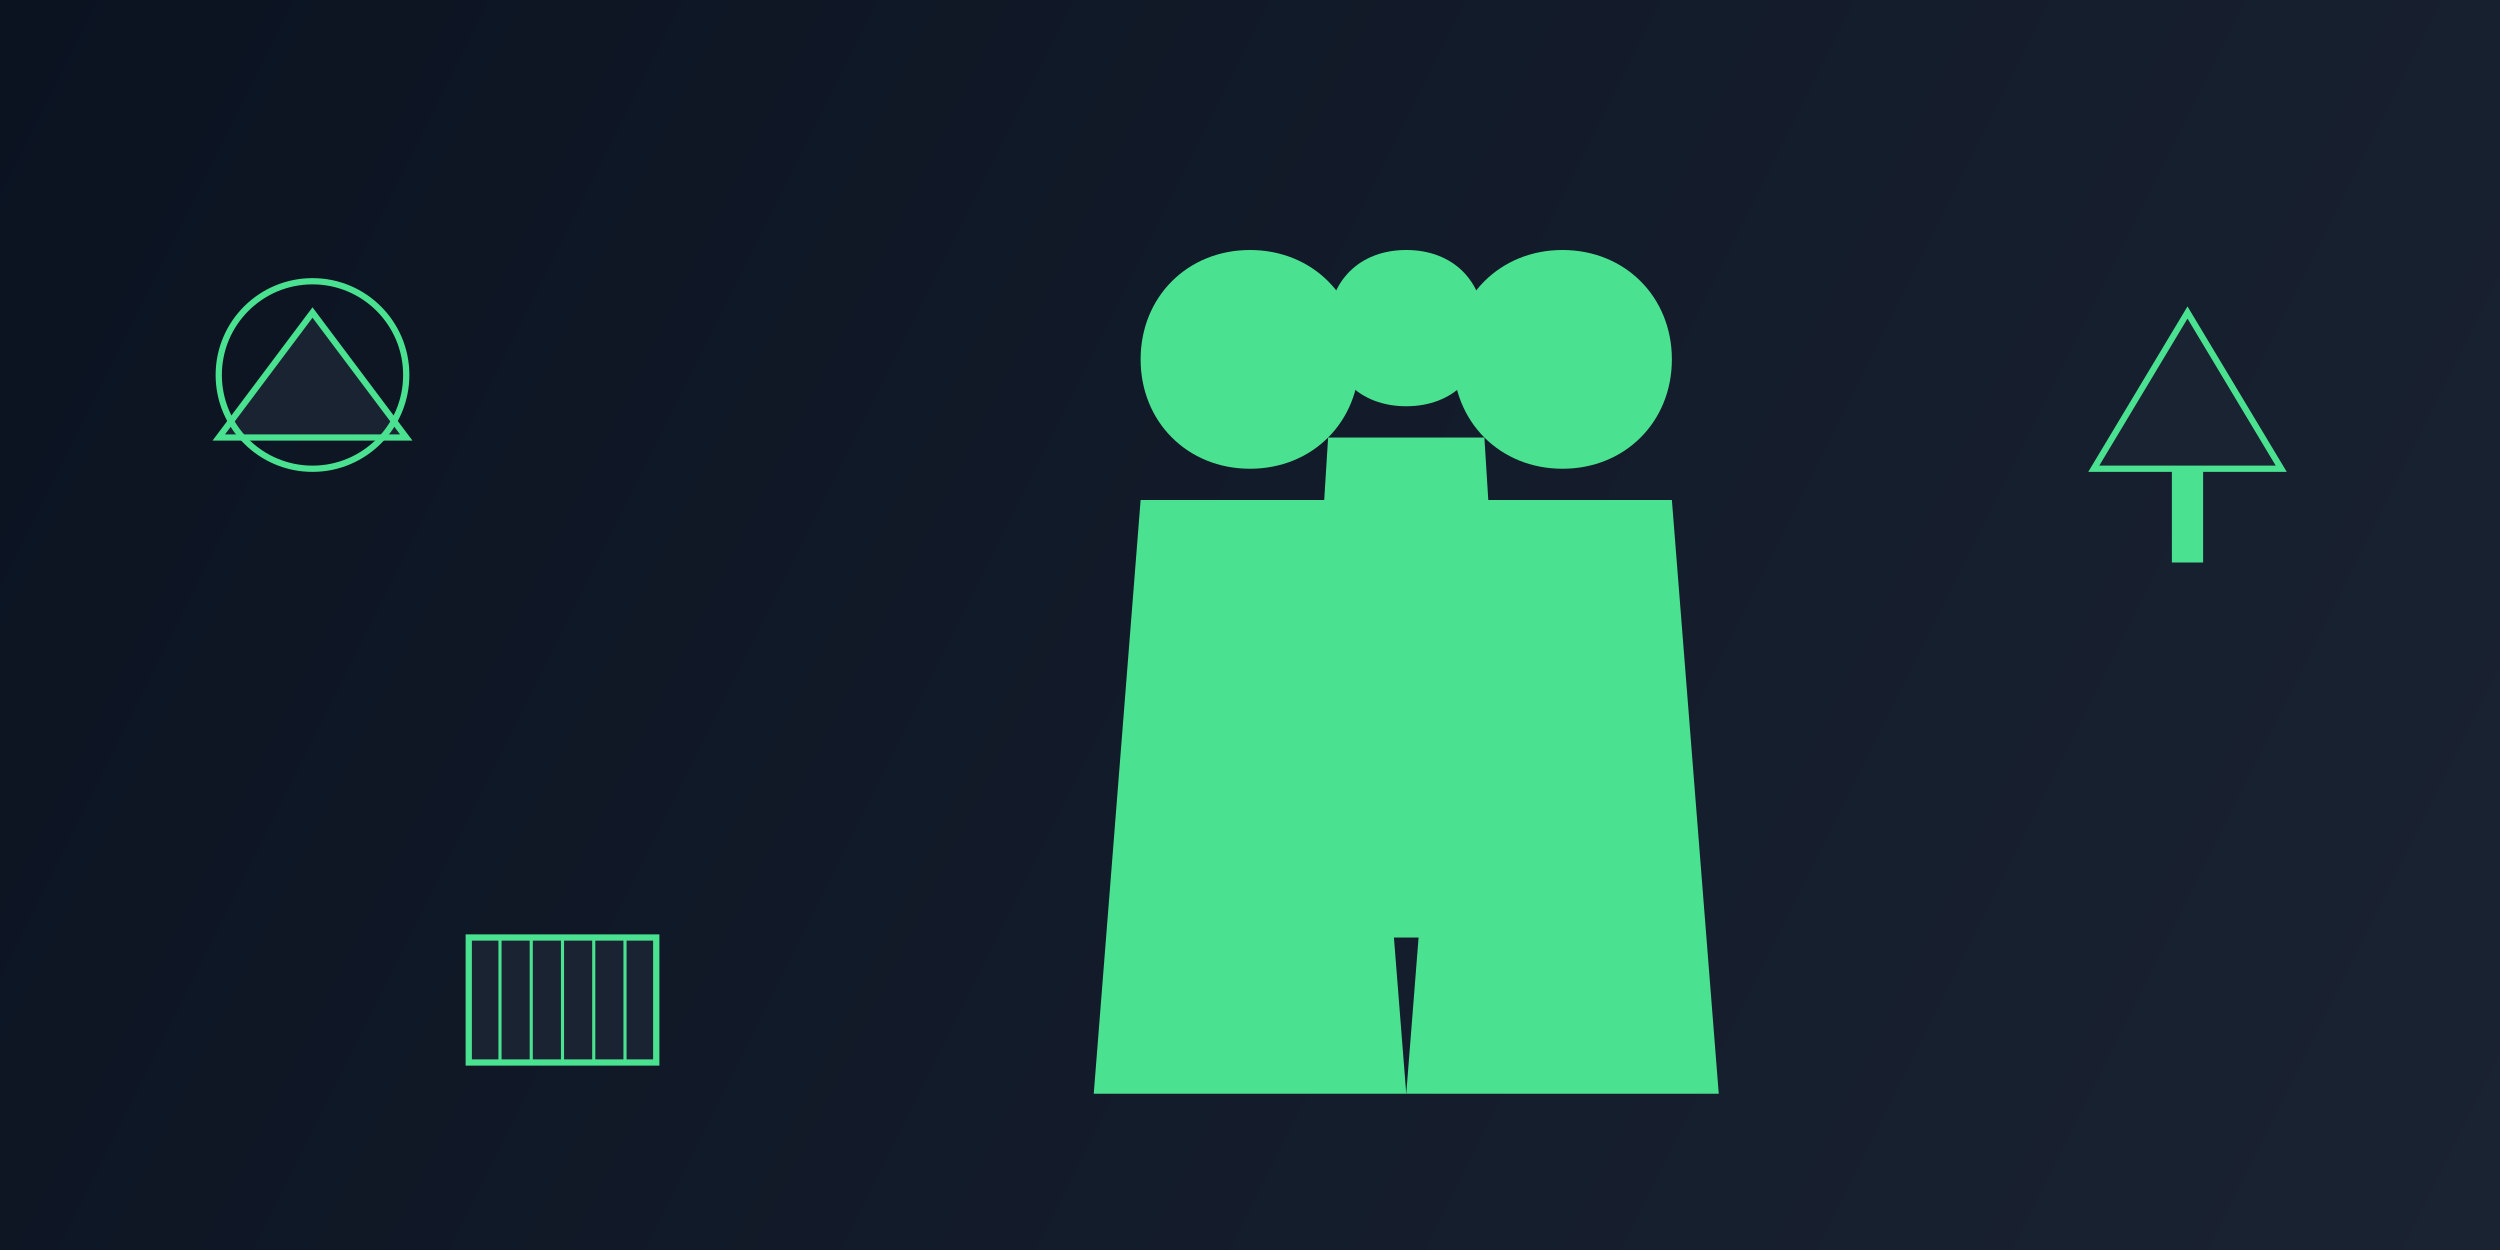
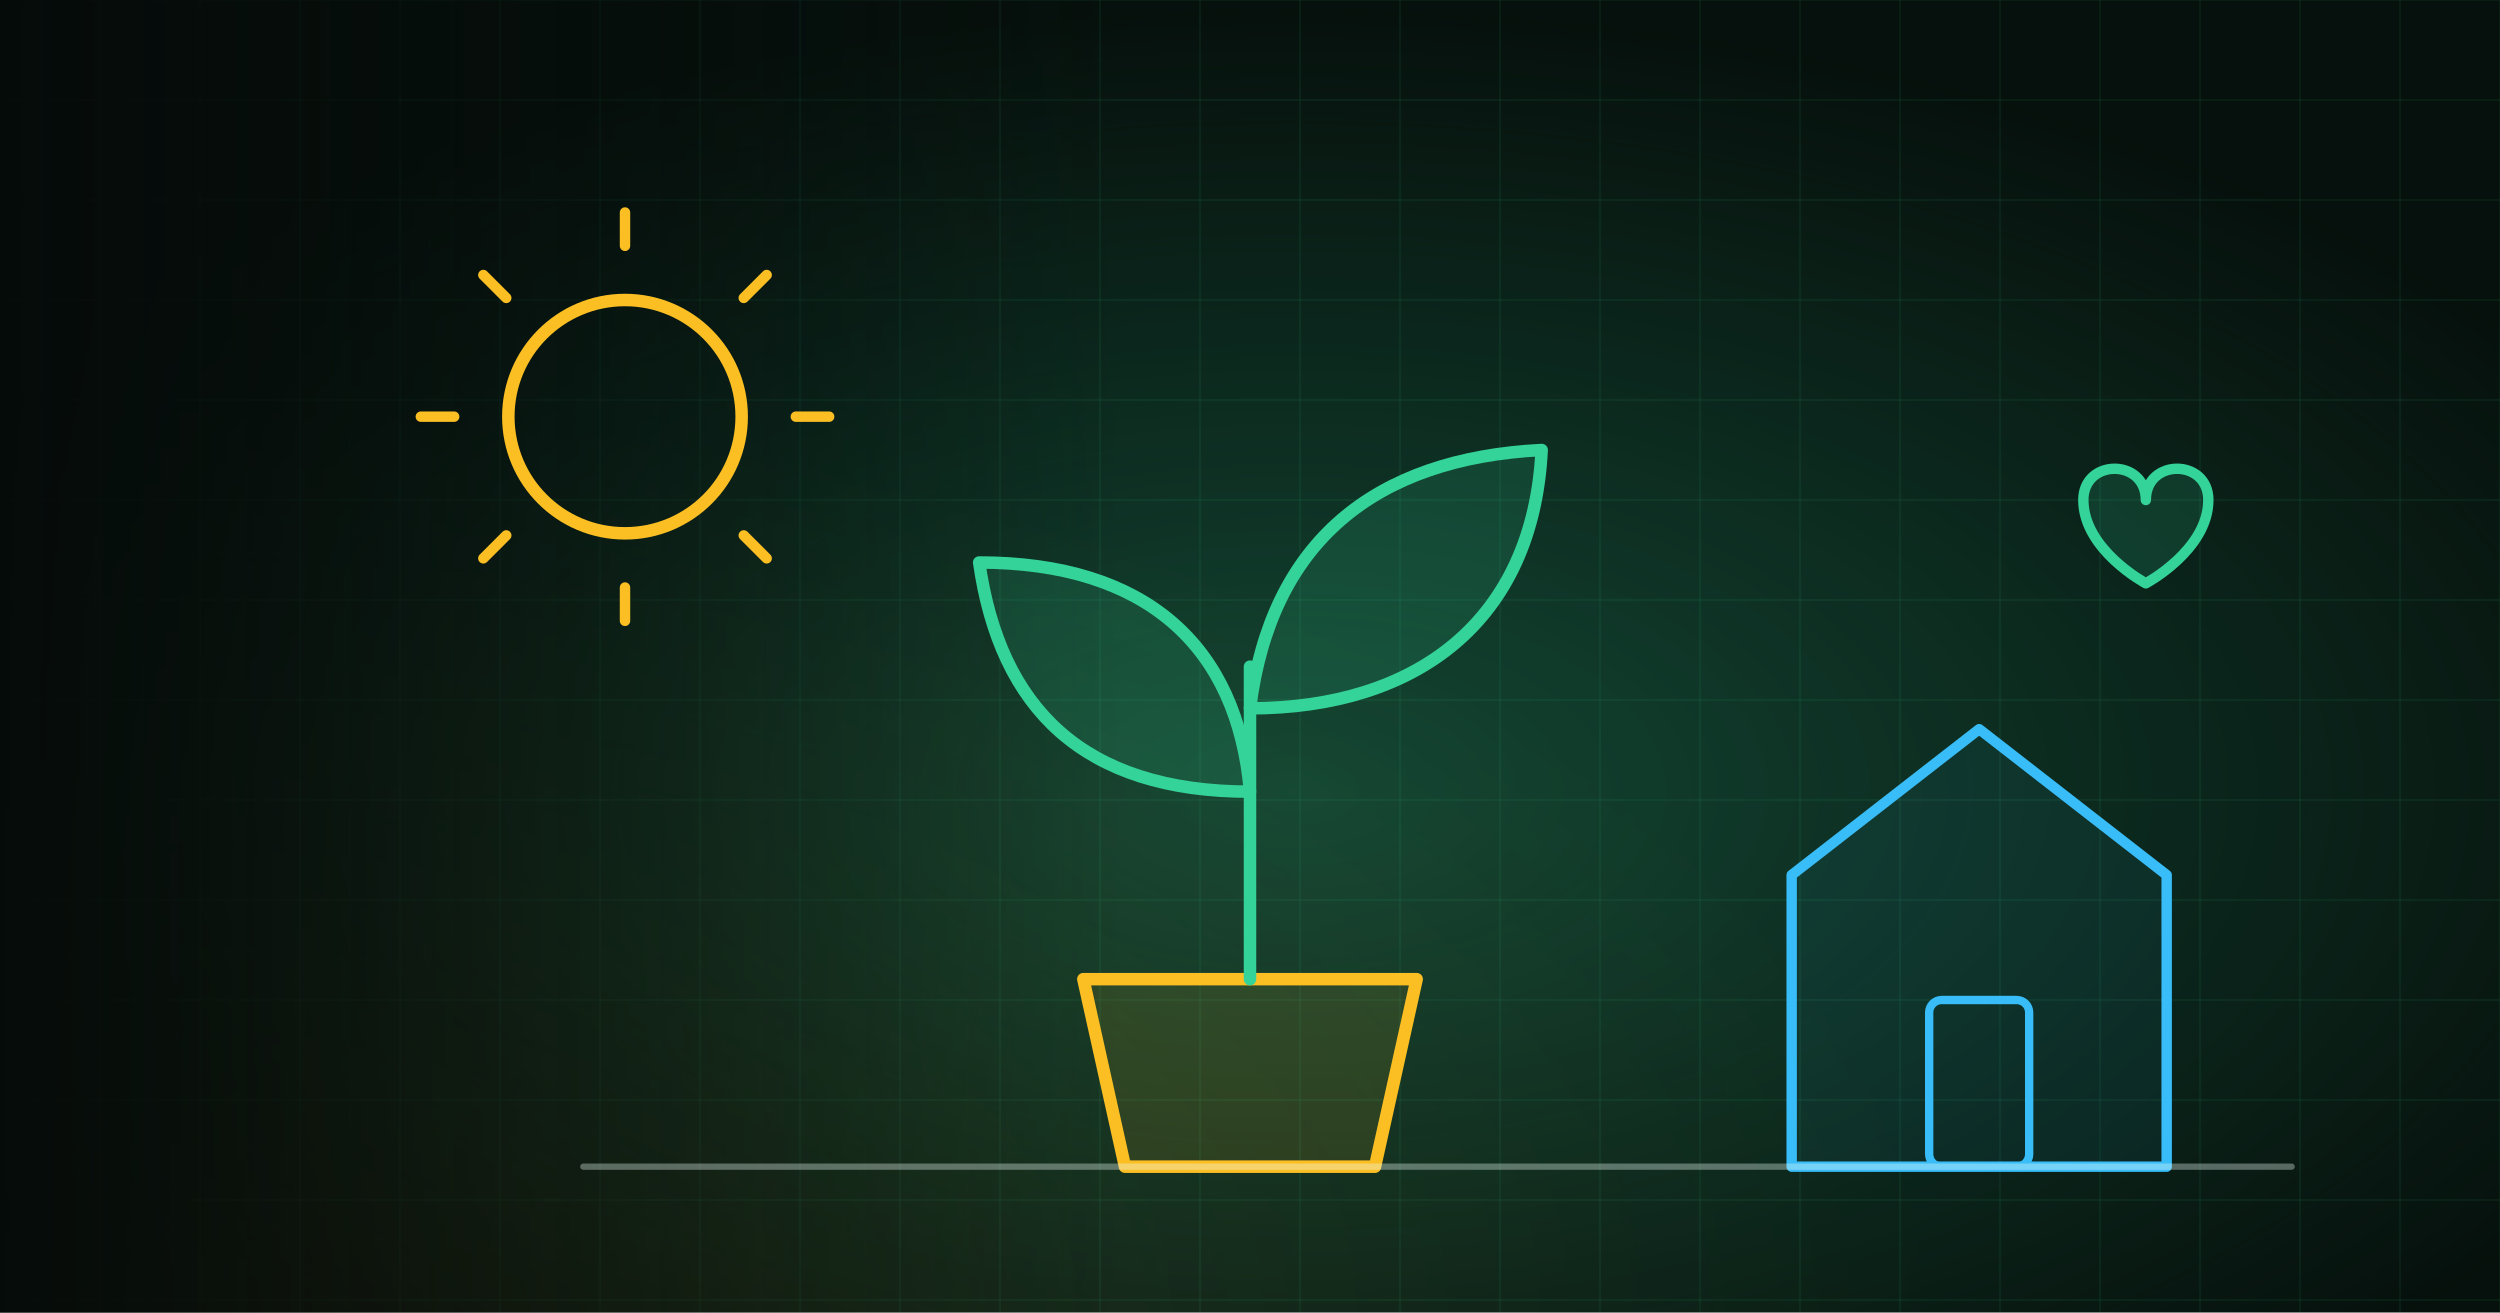
- <svg xmlns="http://www.w3.org/2000/svg" width="800" height="400" viewBox="0 0 800 400" fill="none">
-   <rect width="800" height="400" fill="url(#eco-gradient)" />
-   <g transform="translate(200, 50)">
-     <path d="M200,100 C220,100 235,85 235,65 C235,45 220,30 200,30 C180,30 165,45 165,65 C165,85 180,100 200,100 Z" fill="#4AE290" />
-     <path d="M165,110 L235,110 L250,300 L150,300 Z" fill="#4AE290" />
-     <path d="M300,100 C320,100 335,85 335,65 C335,45 320,30 300,30 C280,30 265,45 265,65 C265,85 280,100 300,100 Z" fill="#4AE290" />
-     <path d="M265,110 L335,110 L350,300 L250,300 Z" fill="#4AE290" />
-     <path d="M250,80 C265,80 275,70 275,55 C275,40 265,30 250,30 C235,30 225,40 225,55 C225,70 235,80 250,80 Z" fill="#4AE290" />
-     <path d="M225,90 L275,90 L285,250 L215,250 Z" fill="#4AE290" />
-   </g>
-   <g transform="translate(50, 50)">
-     <path d="M50,50 L80,90 L20,90 Z" fill="#1A2332" stroke="#4AE290" stroke-width="2" />
-     <circle cx="50" cy="70" r="30" fill="none" stroke="#4AE290" stroke-width="2" />
-     <path d="M650,50 L680,100 L620,100 Z" fill="#1A2332" stroke="#4AE290" stroke-width="2" />
-     <rect x="645" y="100" width="10" height="30" fill="#4AE290" />
-     <rect x="100" y="250" width="60" height="40" fill="#1A2332" stroke="#4AE290" stroke-width="2" />
-     <line x1="110" y1="250" x2="110" y2="290" stroke="#4AE290" />
-     <line x1="120" y1="250" x2="120" y2="290" stroke="#4AE290" />
-     <line x1="130" y1="250" x2="130" y2="290" stroke="#4AE290" />
-     <line x1="140" y1="250" x2="140" y2="290" stroke="#4AE290" />
-     <line x1="150" y1="250" x2="150" y2="290" stroke="#4AE290" />
-   </g>
+ <svg xmlns="http://www.w3.org/2000/svg" width="1200" height="630" viewBox="0 0 1200 630" fill="none">
  <defs>
-     <linearGradient id="eco-gradient" x1="0" y1="0" x2="800" y2="400" gradientUnits="userSpaceOnUse">
-       <stop offset="0%" style="stop-color:#0B1321" />
-       <stop offset="100%" style="stop-color:#1A2332" />
+     <radialGradient id="glow" cx="0.517" cy="0.603" r="0.6">
+       <stop offset="0" stop-color="#34d399" stop-opacity="0.28" />
+       <stop offset="1" stop-color="#34d399" stop-opacity="0" />
+     </radialGradient>
+     <radialGradient id="warm" cx="0.08" cy="1" r="0.7">
+       <stop offset="0" stop-color="#fbbf24" stop-opacity="0.10" />
+       <stop offset="1" stop-color="#fbbf24" stop-opacity="0" />
+     </radialGradient>
+     <linearGradient id="fade" x1="0" y1="0" x2="1" y2="0">
+       <stop offset="0" stop-color="#050b09" stop-opacity="1" />
+       <stop offset="0.45" stop-color="#050b09" stop-opacity="0" />
+     </linearGradient>
+     <linearGradient id="bar" x1="0" y1="0" x2="0" y2="1">
+       <stop offset="0" stop-color="#34d399" />
+       <stop offset="1" stop-color="#10b981" stop-opacity="0.35" />
+     </linearGradient>
+     <linearGradient id="barGold" x1="0" y1="0" x2="0" y2="1">
+       <stop offset="0" stop-color="#fbbf24" />
+       <stop offset="1" stop-color="#fbbf24" stop-opacity="0.3" />
    </linearGradient>
  </defs>
+   <rect width="1200" height="630" fill="#06100c" />
+   <g stroke="#34d399" stroke-opacity="0.07" stroke-width="1">
+     <path d="M0 0V630" />
+     <path d="M48 0V630" />
+     <path d="M96 0V630" />
+     <path d="M144 0V630" />
+     <path d="M192 0V630" />
+     <path d="M240 0V630" />
+     <path d="M288 0V630" />
+     <path d="M336 0V630" />
+     <path d="M384 0V630" />
+     <path d="M432 0V630" />
+     <path d="M480 0V630" />
+     <path d="M528 0V630" />
+     <path d="M576 0V630" />
+     <path d="M624 0V630" />
+     <path d="M672 0V630" />
+     <path d="M720 0V630" />
+     <path d="M768 0V630" />
+     <path d="M816 0V630" />
+     <path d="M864 0V630" />
+     <path d="M912 0V630" />
+     <path d="M960 0V630" />
+     <path d="M1008 0V630" />
+     <path d="M1056 0V630" />
+     <path d="M1104 0V630" />
+     <path d="M1152 0V630" />
+     <path d="M1200 0V630" />
+     <path d="M0 0H1200" />
+     <path d="M0 48H1200" />
+     <path d="M0 96H1200" />
+     <path d="M0 144H1200" />
+     <path d="M0 192H1200" />
+     <path d="M0 240H1200" />
+     <path d="M0 288H1200" />
+     <path d="M0 336H1200" />
+     <path d="M0 384H1200" />
+     <path d="M0 432H1200" />
+     <path d="M0 480H1200" />
+     <path d="M0 528H1200" />
+     <path d="M0 576H1200" />
+     <path d="M0 624H1200" />
+   </g>
+   <rect width="1200" height="630" fill="url(#glow)" />
+   <rect width="1200" height="630" fill="url(#warm)" />
+   <rect width="1200" height="630" fill="url(#fade)" />
+   <g stroke-linecap="round" stroke-linejoin="round">
+     <path d="M520 470h160l-20 90H540z" stroke="#fbbf24" stroke-width="6" fill="rgba(251,191,36,0.1)" />
+     <path d="M600 470V320" stroke="#34d399" stroke-width="6" />
+     <path d="M600 380c-80 0-120-40-130-110 80 0 124 40 130 110z" stroke="#34d399" stroke-width="6" fill="rgba(52,211,153,0.14)" />
+     <path d="M600 340c10-80 60-120 140-124-4 82-60 124-140 124z" stroke="#34d399" stroke-width="6" fill="rgba(52,211,153,0.14)" />
+     <circle cx="300" cy="200" r="56" stroke="#fbbf24" stroke-width="6" />
+     <path d="M382 200l16 0" stroke="#fbbf24" stroke-width="5" />
+     <path d="M218 200l-16 0" stroke="#fbbf24" stroke-width="5" />
+     <path d="M300 282l0 16" stroke="#fbbf24" stroke-width="5" />
+     <path d="M300 118l0 -16" stroke="#fbbf24" stroke-width="5" />
+     <path d="M357 257l11 11" stroke="#fbbf24" stroke-width="5" />
+     <path d="M243 257l-11 11" stroke="#fbbf24" stroke-width="5" />
+     <path d="M357 143l11 -11" stroke="#fbbf24" stroke-width="5" />
+     <path d="M243 143l-11 -11" stroke="#fbbf24" stroke-width="5" />
+     <path d="M860 420l90-70 90 70v140H860z" stroke="#38bdf8" stroke-width="5" fill="rgba(56,189,248,0.06)" />
+     <rect x="926" y="480" width="48" height="80" rx="6" stroke="#38bdf8" stroke-width="4" />
+     <path d="M280 560H1100" stroke="rgba(236,253,245,0.35)" stroke-width="3" />
+     <path d="M1000 240c0-20 30-20 30 0 0-20 30-20 30 0 0 24-30 40-30 40s-30-16-30-40z" stroke="#34d399" stroke-width="5" fill="rgba(52,211,153,0.15)" />
+   </g>
</svg>
